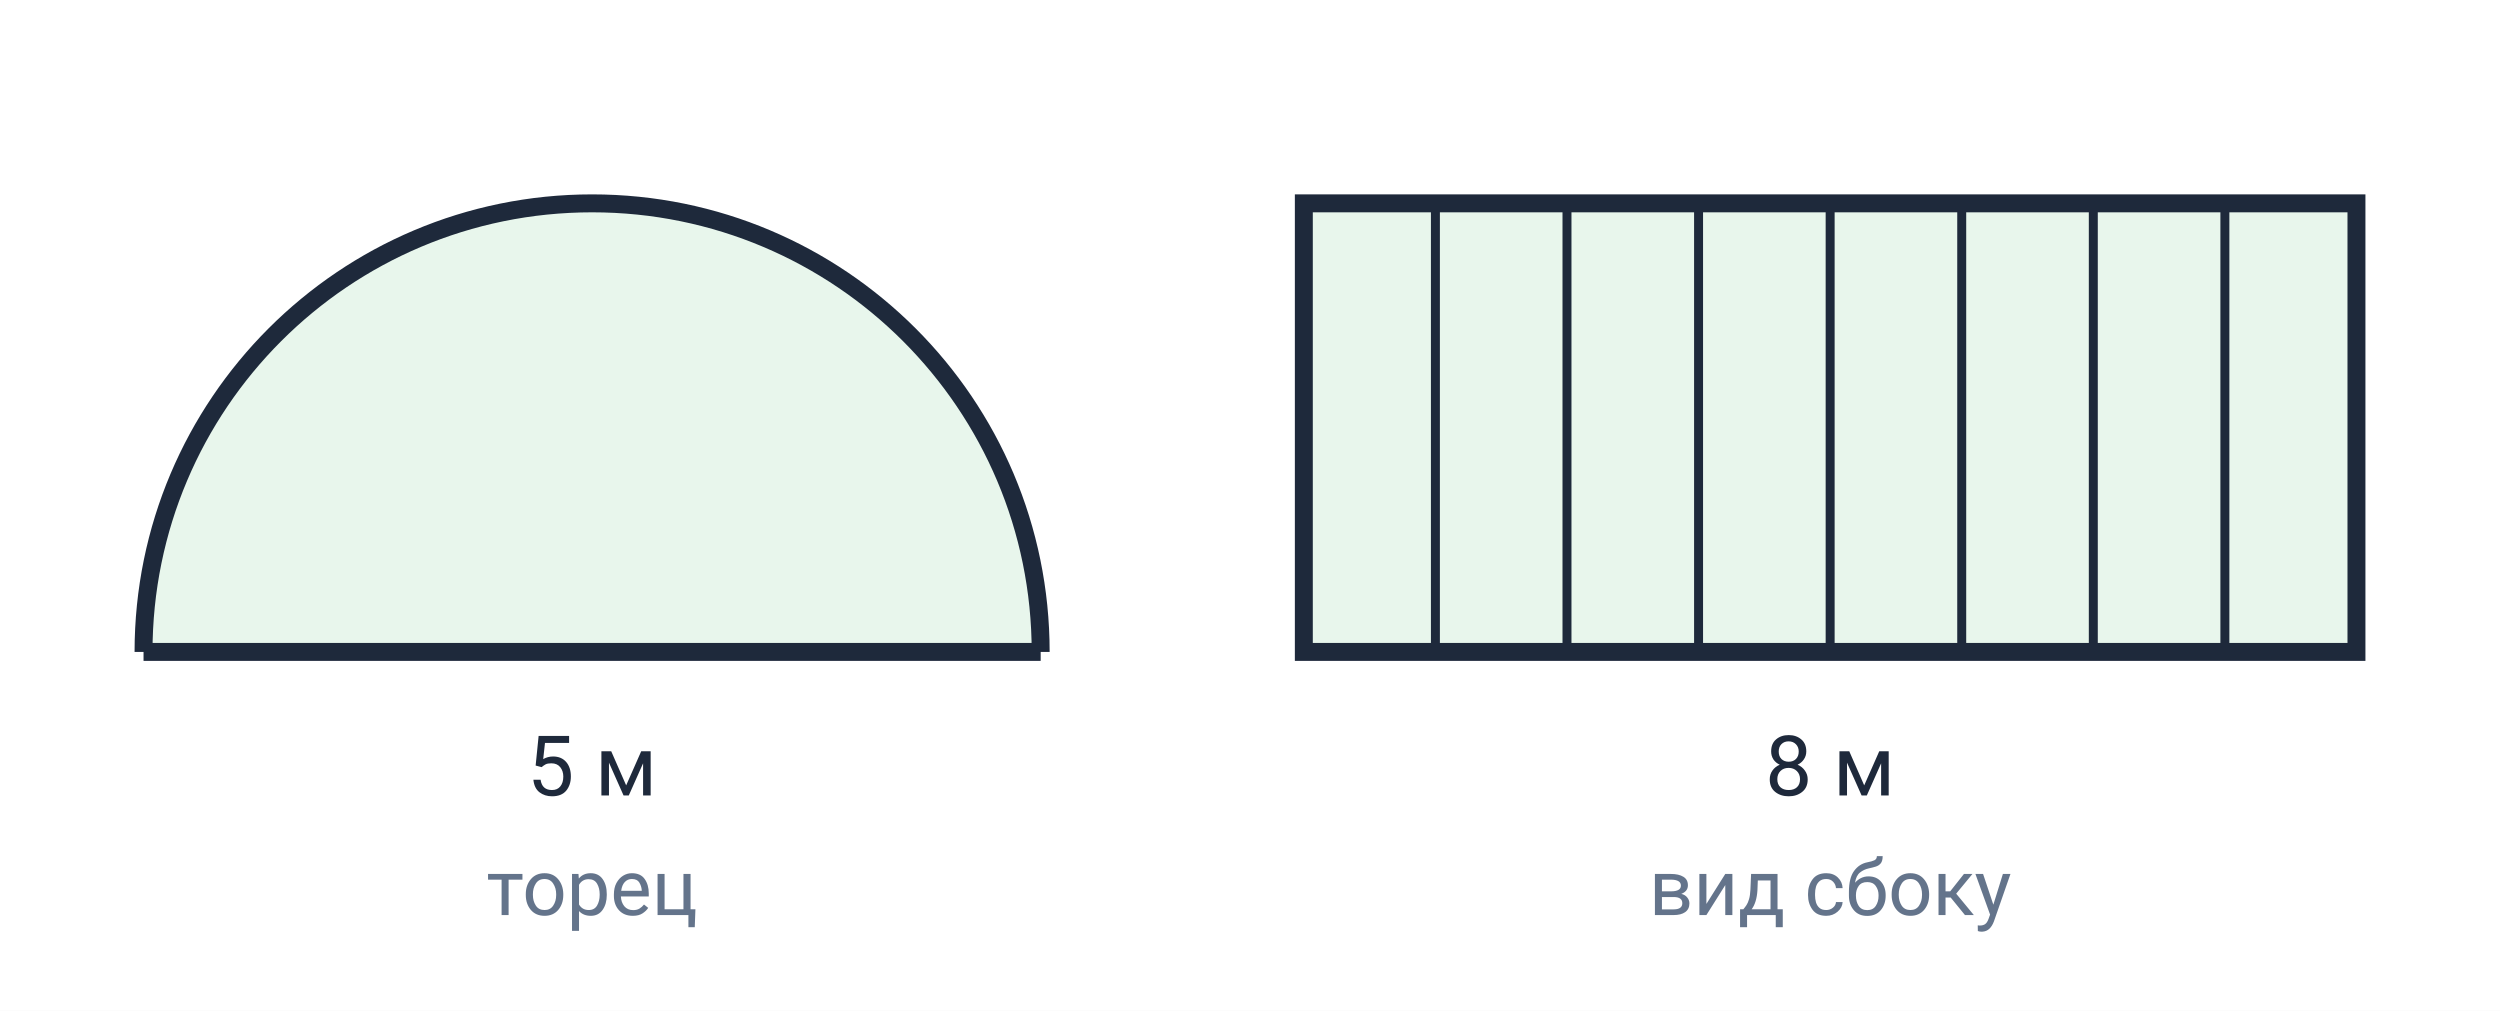
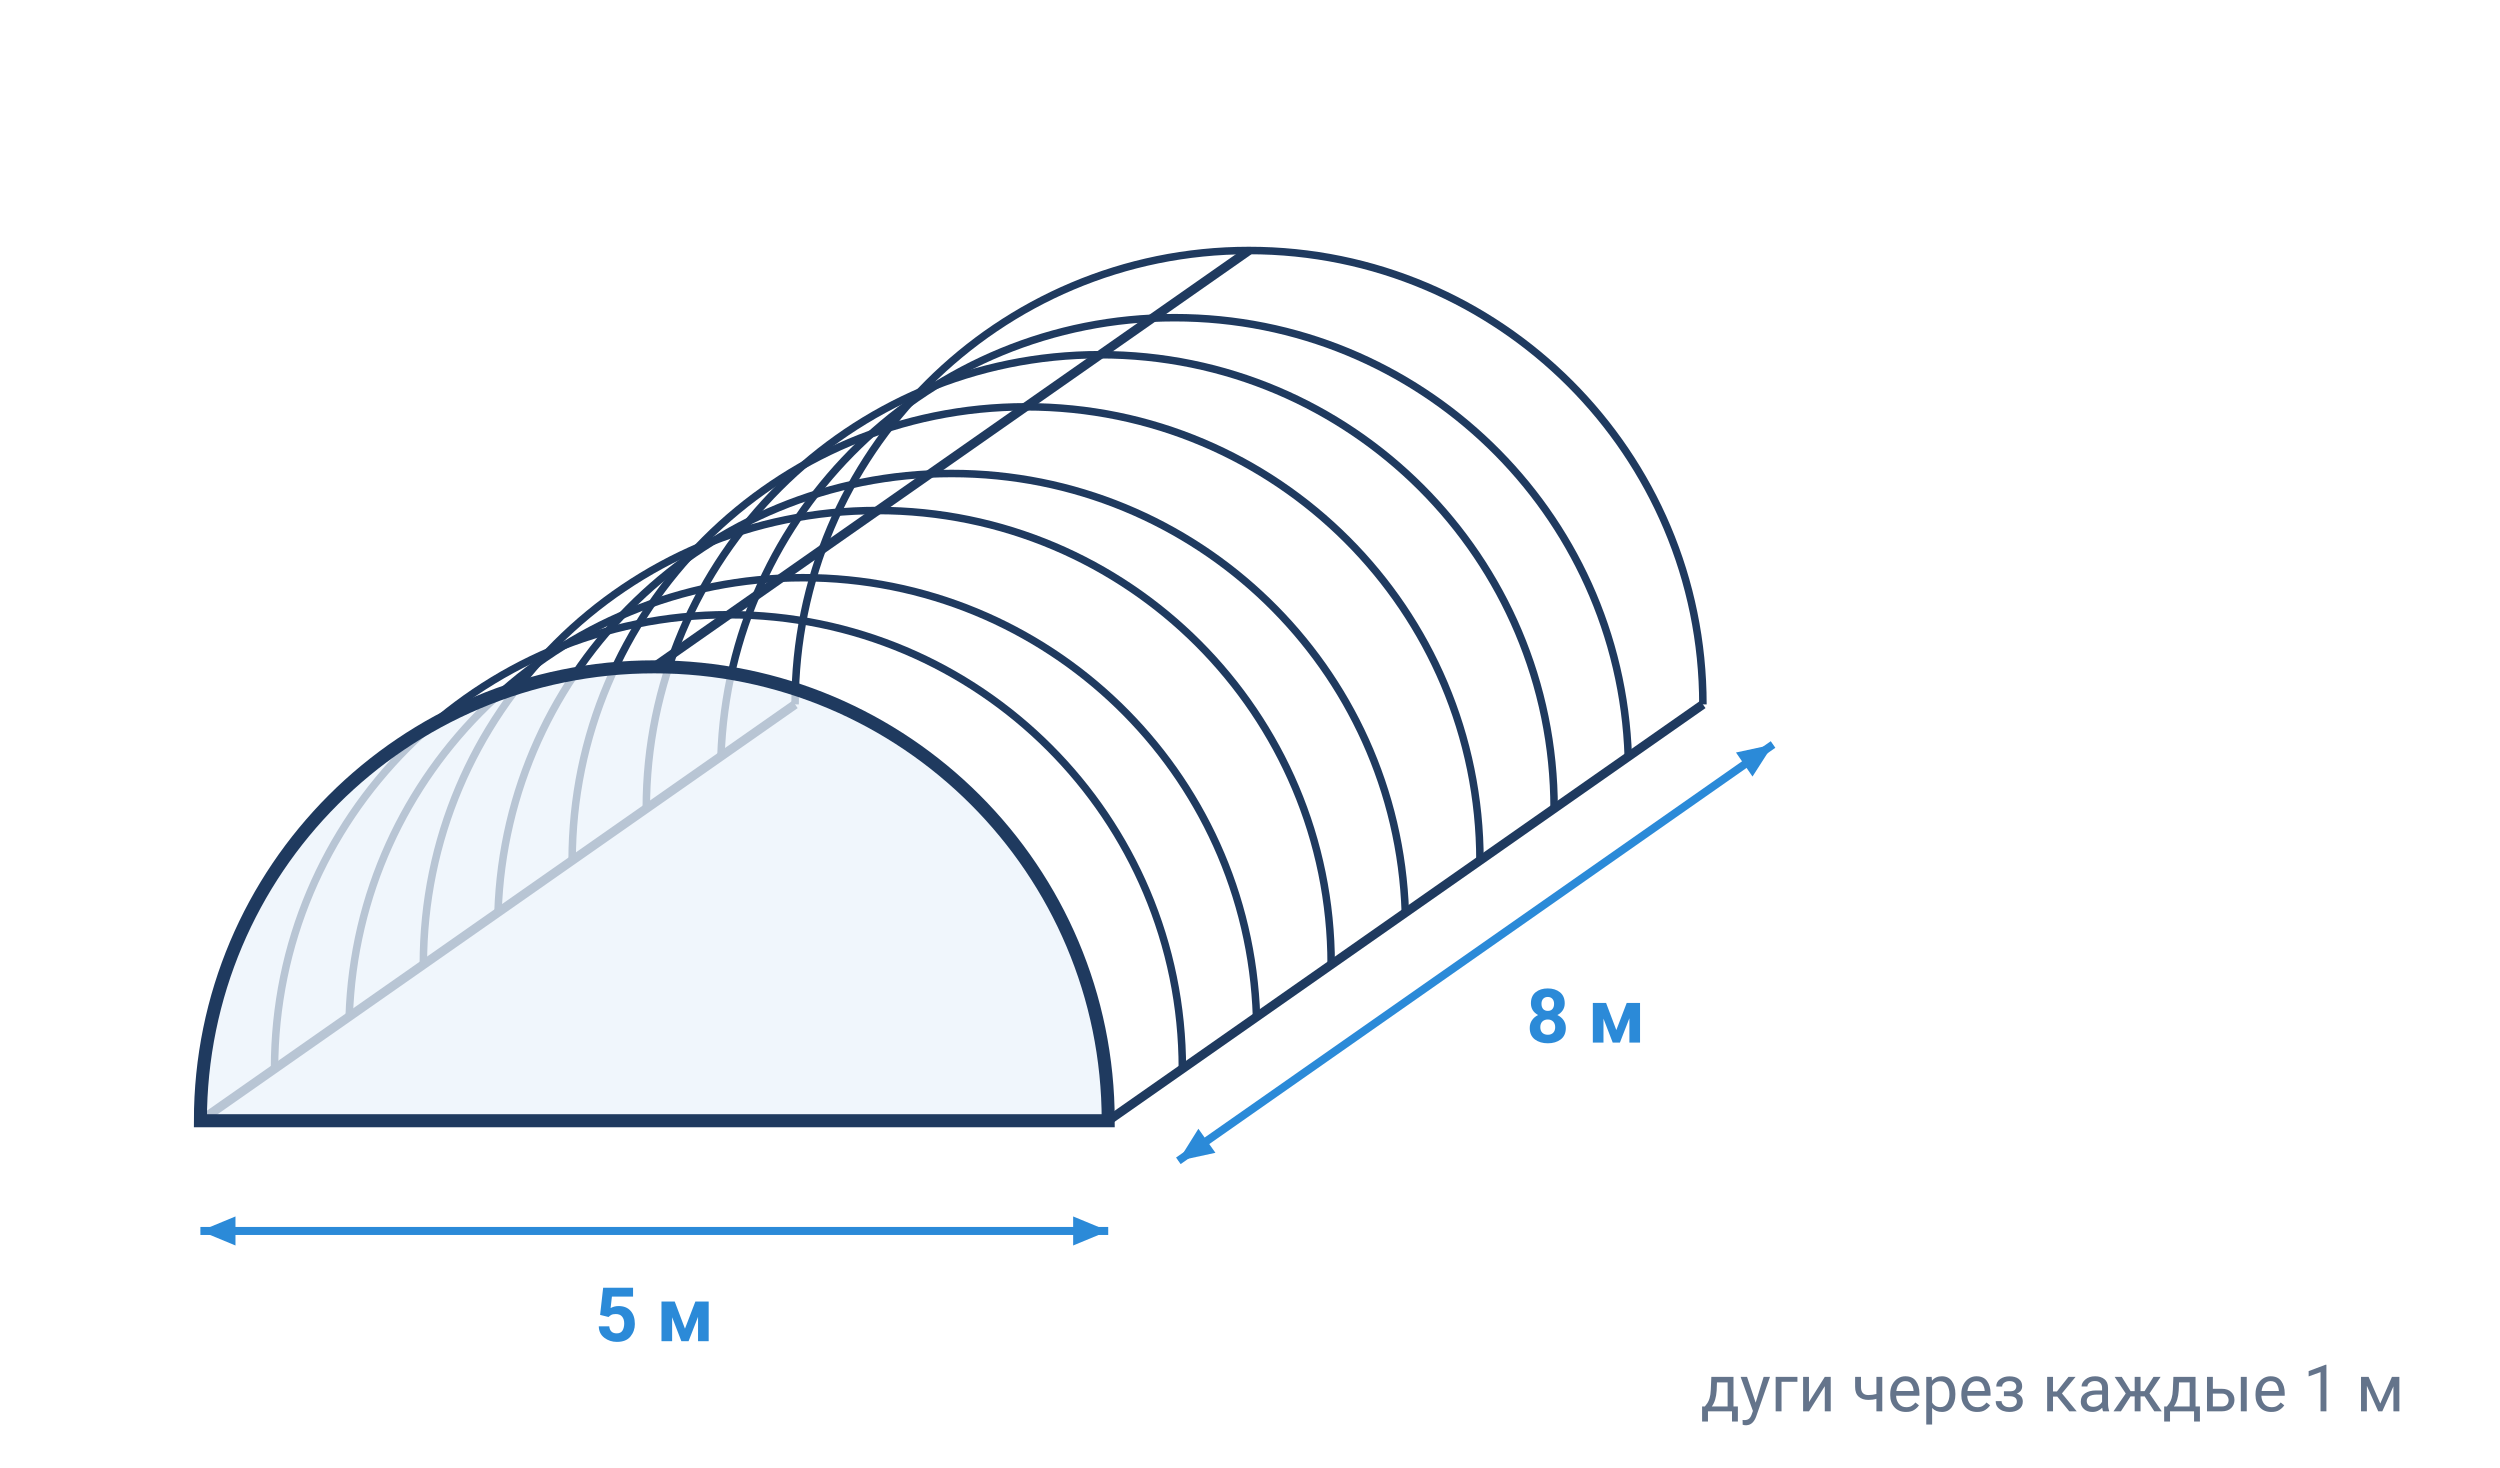
- <svg xmlns="http://www.w3.org/2000/svg" viewBox="0 0 418 169" width="418" height="169">
-   <rect width="418" height="169" fill="white" />
-   <path d="M24,109.0 A75.0,75.0 0 0 1 174,109.0" fill="#e8f6ec" stroke="#1e293b" stroke-width="3" />
-   <line x1="24" y1="109.0" x2="174" y2="109.0" stroke="#1e293b" stroke-width="3" />
-   <text x="99.0" y="133.0" font-size="14" text-anchor="middle" fill="#1e293b" font-weight="normal" font-family="-apple-system,Segoe UI,Roboto,Arial,sans-serif">5 м</text>
-   <text x="99.0" y="153.0" font-size="13" text-anchor="middle" fill="#64748b" font-weight="normal" font-family="-apple-system,Segoe UI,Roboto,Arial,sans-serif">торец</text>
-   <rect x="218.0" y="34.0" width="176.0" height="75.0" fill="#e8f6ec" stroke="#1e293b" stroke-width="3" />
-   <line x1="218.0" y1="34" x2="218.0" y2="109.0" stroke="#1e293b" stroke-width="1.5" />
-   <line x1="240.0" y1="34" x2="240.0" y2="109.0" stroke="#1e293b" stroke-width="1.5" />
-   <line x1="262.0" y1="34" x2="262.0" y2="109.0" stroke="#1e293b" stroke-width="1.5" />
-   <line x1="284.0" y1="34" x2="284.0" y2="109.0" stroke="#1e293b" stroke-width="1.5" />
-   <line x1="306.0" y1="34" x2="306.0" y2="109.0" stroke="#1e293b" stroke-width="1.5" />
-   <line x1="328.0" y1="34" x2="328.0" y2="109.0" stroke="#1e293b" stroke-width="1.5" />
-   <line x1="350.0" y1="34" x2="350.0" y2="109.0" stroke="#1e293b" stroke-width="1.5" />
-   <line x1="372.0" y1="34" x2="372.0" y2="109.0" stroke="#1e293b" stroke-width="1.5" />
-   <line x1="394.0" y1="34" x2="394.0" y2="109.0" stroke="#1e293b" stroke-width="1.5" />
-   <text x="306.0" y="133.0" font-size="14" text-anchor="middle" fill="#1e293b" font-weight="normal" font-family="-apple-system,Segoe UI,Roboto,Arial,sans-serif">8 м</text>
-   <text x="306.0" y="153.0" font-size="13" text-anchor="middle" fill="#64748b" font-weight="normal" font-family="-apple-system,Segoe UI,Roboto,Arial,sans-serif">вид сбоку</text>
+ <svg xmlns="http://www.w3.org/2000/svg" viewBox="0 0 499 293" width="499" height="293">
+   <rect width="499" height="293" fill="white" />
+   <rect width="500" height="294" fill="white" />
+   <path d="M158.7,140.6 A90.6,90.6 0 0 1 339.9,140.6" fill="none" stroke="#1f3a5f" stroke-width="1.5" />
+   <path d="M143.9,151.0 A90.6,90.6 0 0 1 325.0,151.0" fill="none" stroke="#1f3a5f" stroke-width="1.5" />
+   <path d="M129.0,161.4 A90.6,90.6 0 0 1 310.2,161.4" fill="none" stroke="#1f3a5f" stroke-width="1.5" />
+   <path d="M114.2,171.8 A90.6,90.6 0 0 1 295.4,171.8" fill="none" stroke="#1f3a5f" stroke-width="1.5" />
+   <path d="M99.4,182.1 A90.6,90.6 0 0 1 280.5,182.1" fill="none" stroke="#1f3a5f" stroke-width="1.5" />
+   <path d="M84.5,192.5 A90.6,90.6 0 0 1 265.7,192.5" fill="none" stroke="#1f3a5f" stroke-width="1.5" />
+   <path d="M69.7,202.9 A90.6,90.6 0 0 1 250.8,202.9" fill="none" stroke="#1f3a5f" stroke-width="1.5" />
+   <path d="M54.8,213.3 A90.6,90.6 0 0 1 236.0,213.3" fill="none" stroke="#1f3a5f" stroke-width="1.5" />
+   <line x1="40.0" y1="223.7" x2="158.7" y2="140.6" stroke="#1f3a5f" stroke-width="1.8" stroke-linecap="butt" />
+   <line x1="221.2" y1="223.7" x2="339.9" y2="140.6" stroke="#1f3a5f" stroke-width="1.8" stroke-linecap="butt" />
+   <line x1="130.6" y1="133.1" x2="249.3" y2="50.0" stroke="#1f3a5f" stroke-width="1.8" stroke-linecap="butt" />
+   <path d="M40.0,223.7 A90.6,90.6 0 0 1 221.2,223.7 Z" fill="#eaf2fb" fill-opacity=".75" stroke="#1f3a5f" stroke-width="2.6" />
+   <line x1="40.0" y1="245.7" x2="221.2" y2="245.7" stroke="#2b8ad8" stroke-width="1.6" stroke-linecap="butt" />
+   <polygon points="221.2,245.7 214.2,248.6 214.2,242.8" fill="#2b8ad8" />
+   <polygon points="40.0,245.7 47.0,242.8 47.0,248.6" fill="#2b8ad8" />
+   <text x="130.6" y="267.7" font-size="15" text-anchor="middle" fill="#2b8ad8" font-weight="bold" font-family="-apple-system,Segoe UI,Roboto,Arial,sans-serif">5 м</text>
+   <line x1="235.2" y1="231.7" x2="353.9" y2="148.6" stroke="#2b8ad8" stroke-width="1.6" stroke-linecap="butt" />
+   <polygon points="353.9,148.6 349.8,155.0 346.5,150.2" fill="#2b8ad8" />
+   <polygon points="235.2,231.7 239.2,225.3 242.6,230.1" fill="#2b8ad8" />
+   <text x="316.5" y="208.1" font-size="15" text-anchor="middle" fill="#2b8ad8" font-weight="bold" font-family="-apple-system,Segoe UI,Roboto,Arial,sans-serif">8 м</text>
+   <text x="479.9" y="281.7" font-size="13" text-anchor="end" fill="#64748b" font-weight="normal" font-family="-apple-system,Segoe UI,Roboto,Arial,sans-serif">дуги через каждые 1 м</text>
</svg>
